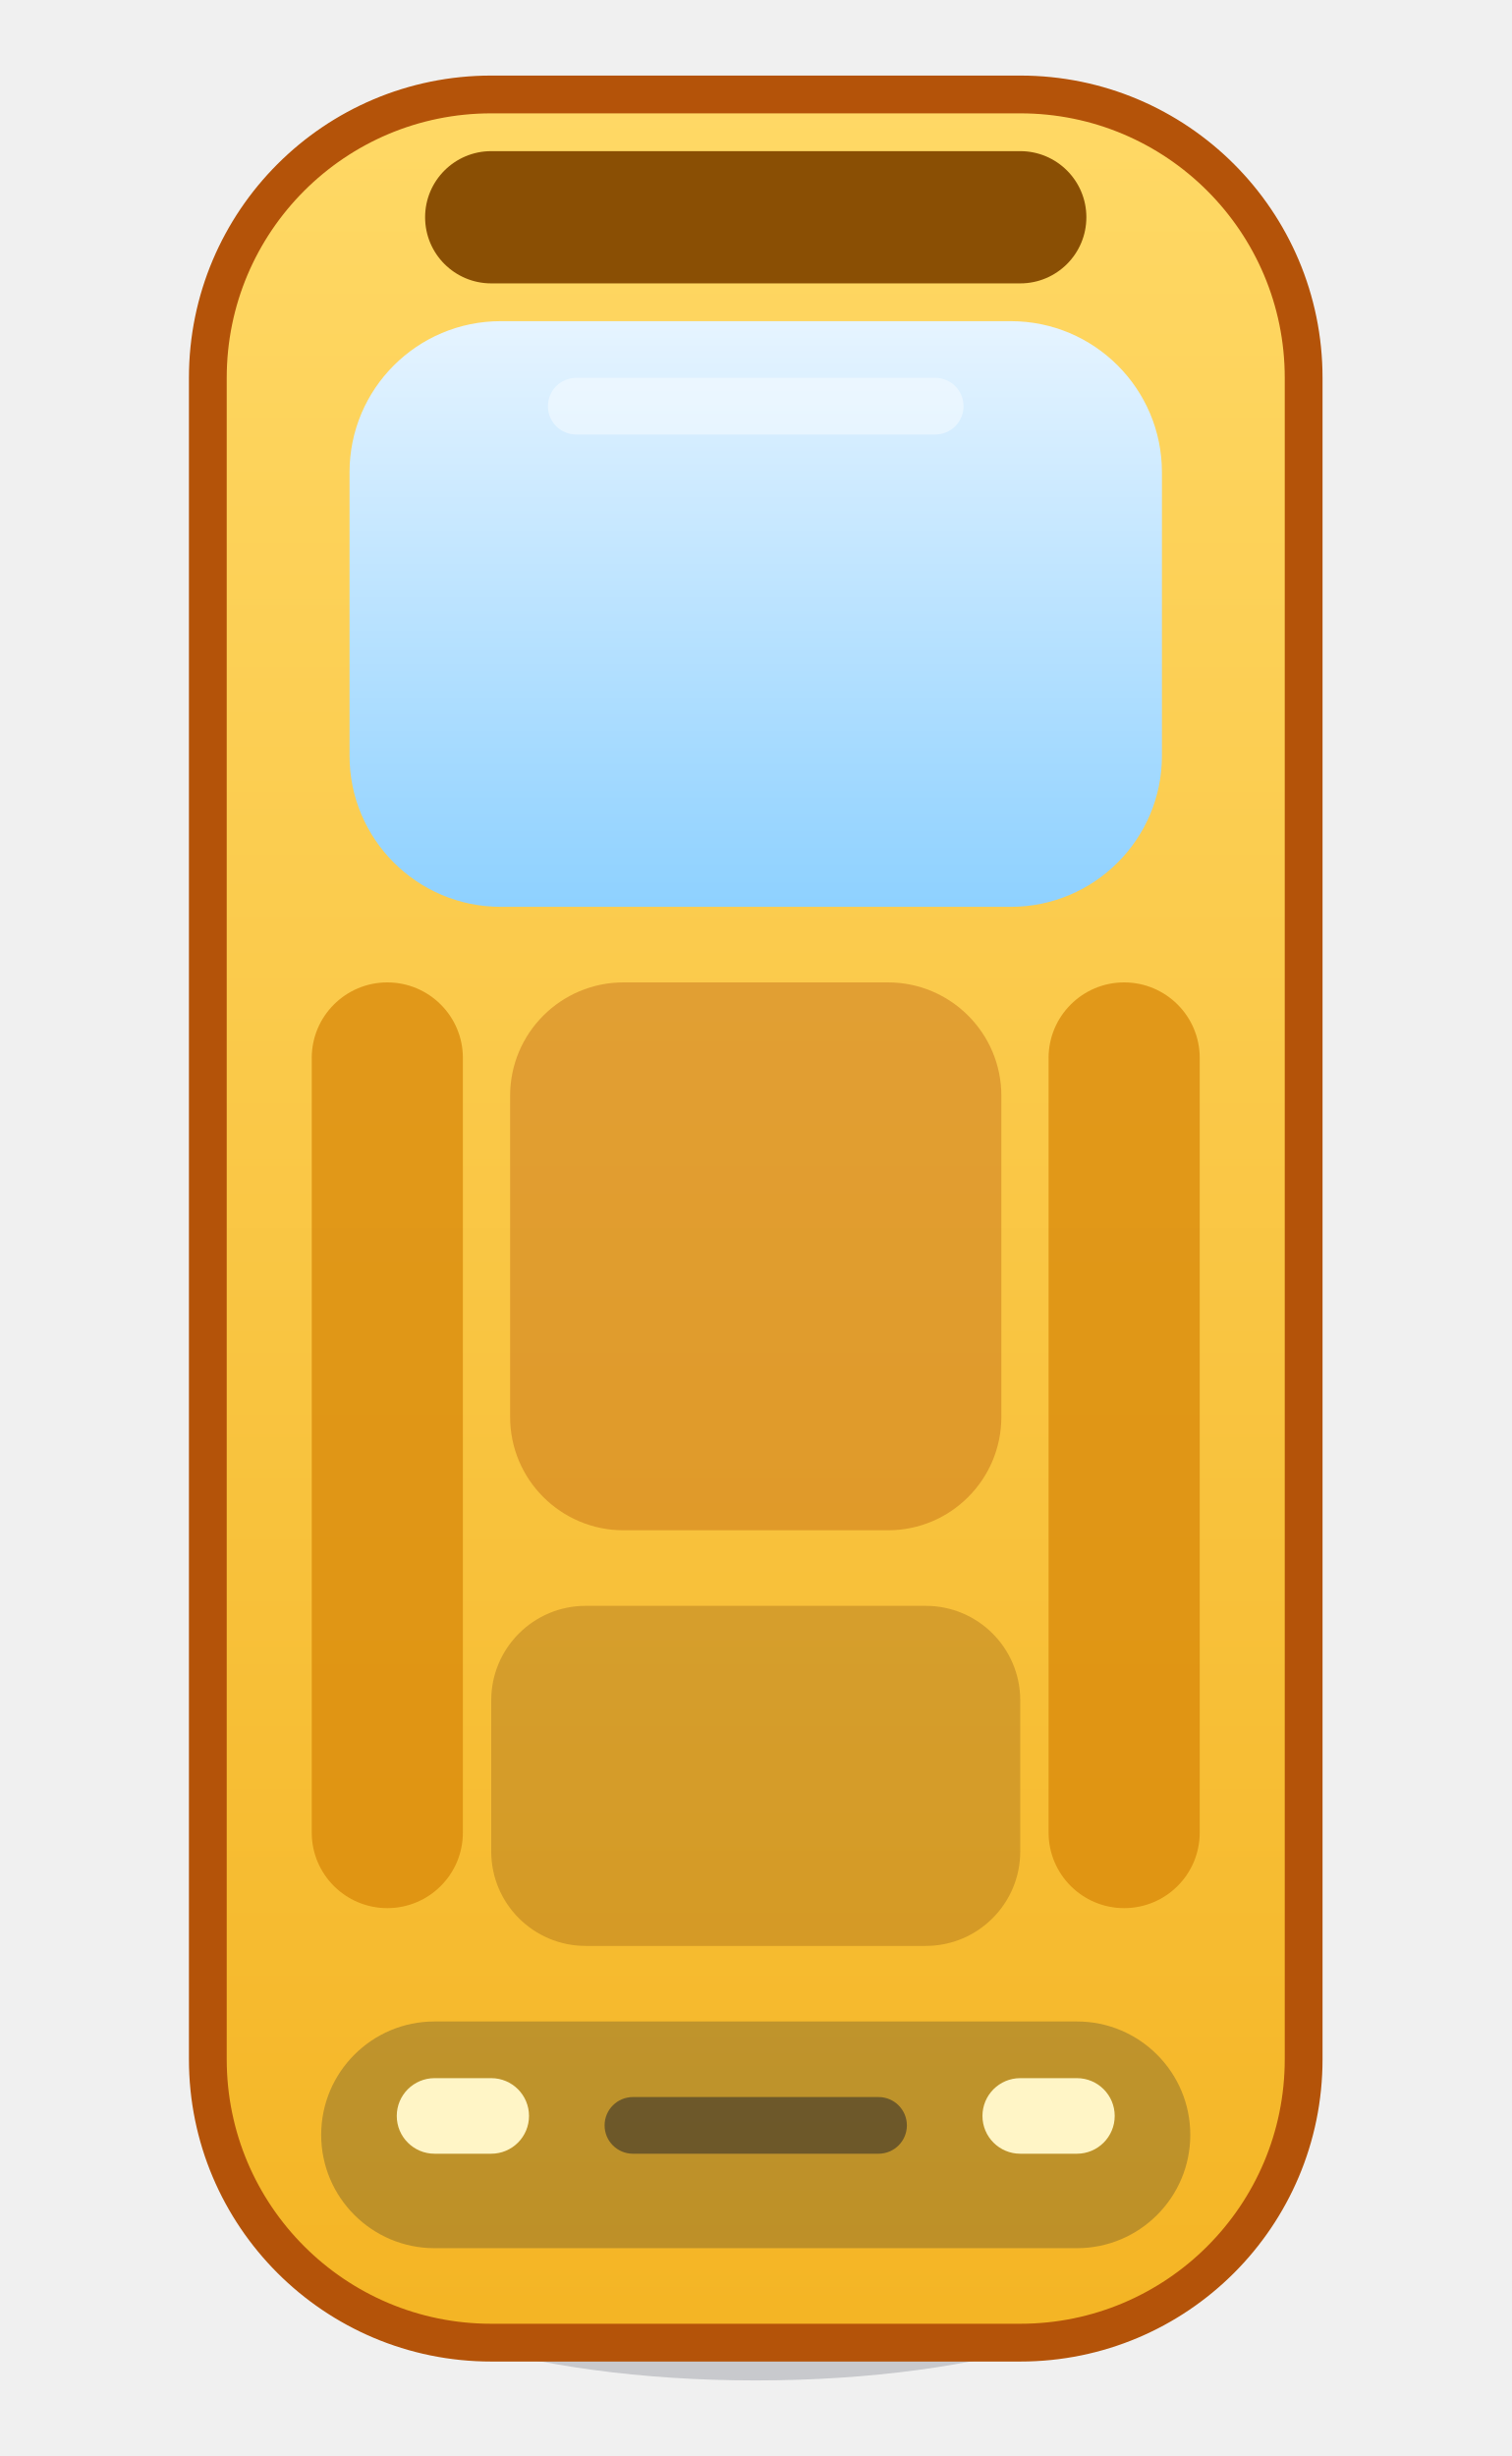
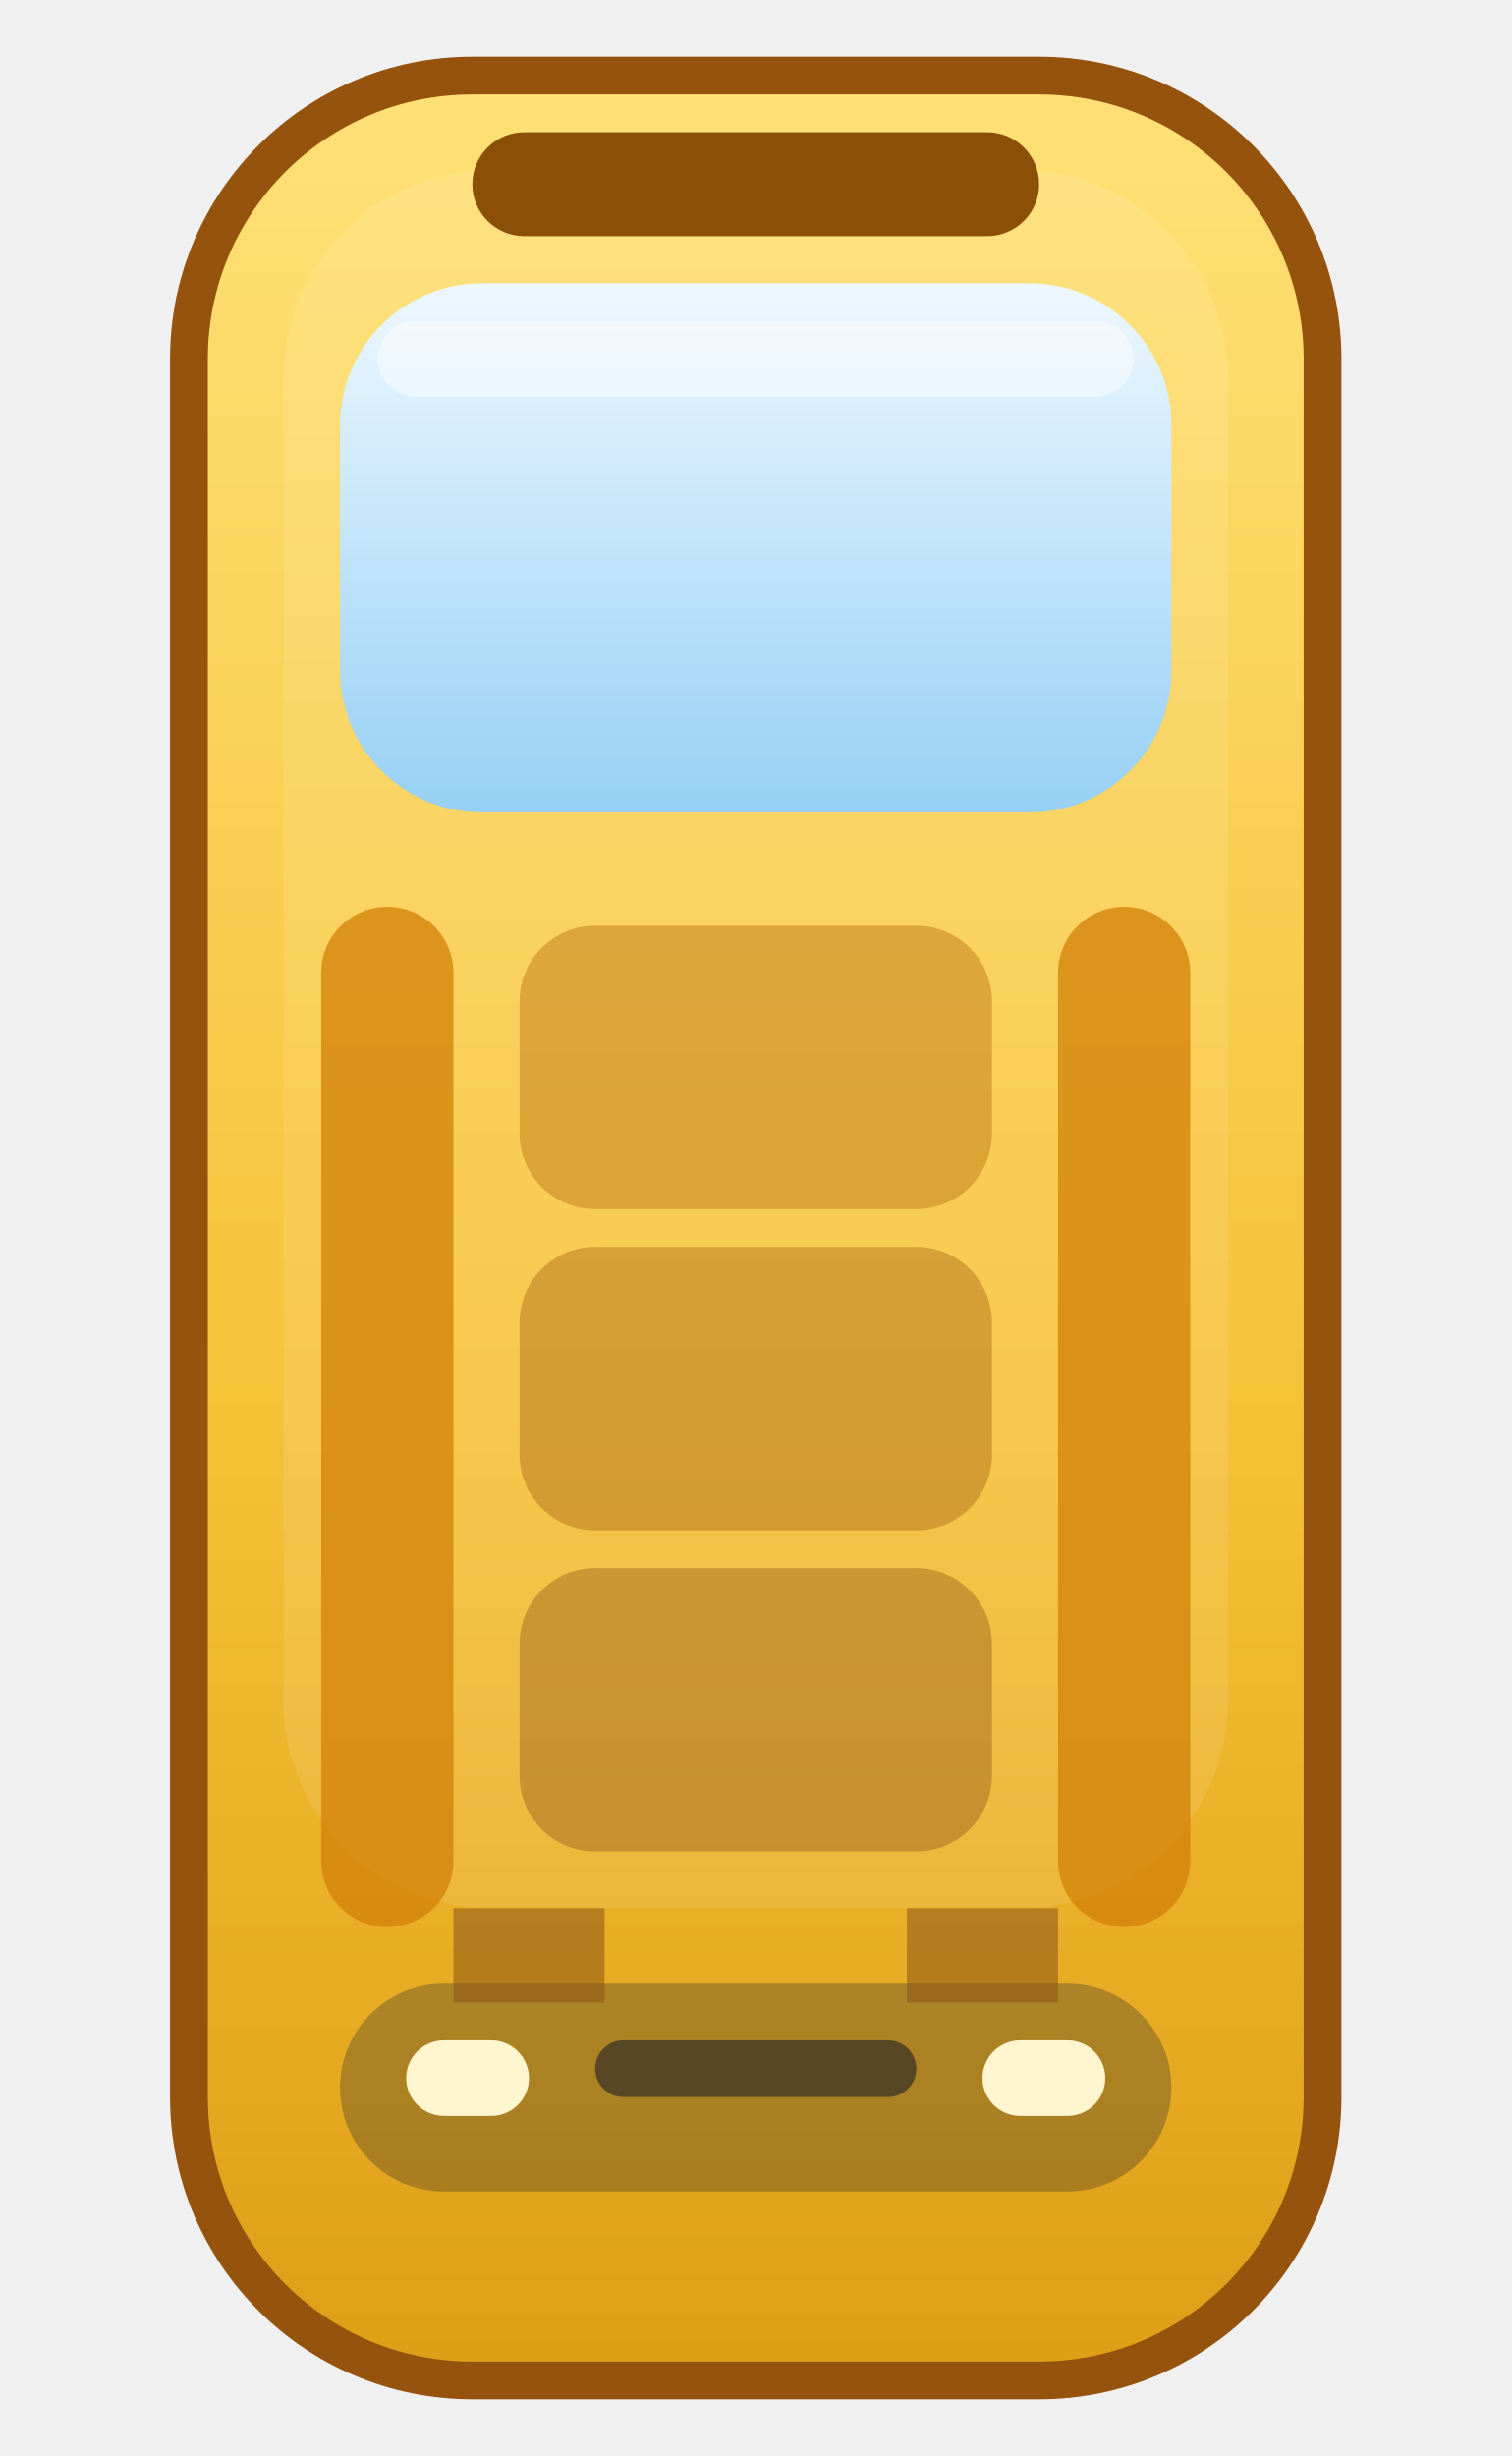
<svg xmlns="http://www.w3.org/2000/svg" width="160" height="260" viewBox="0 0 160 260">
  <defs>
    <linearGradient id="laniBody" x1="80" y1="8" x2="80" y2="252" gradientUnits="userSpaceOnUse">
-       <stop offset="0" stop-color="#ffd966" />
-       <stop offset="1" stop-color="#f4b423" />
+       <stop offset="0" stop-color="#ffe178" />
+       <stop offset="0.58" stop-color="#f5c237" />
+       <stop offset="1" stop-color="#de9d16" />
    </linearGradient>
-     <linearGradient id="laniGlass" x1="80" y1="34" x2="80" y2="96" gradientUnits="userSpaceOnUse">
-       <stop offset="0" stop-color="#e6f4ff" />
-       <stop offset="1" stop-color="#8ed1ff" />
+     <linearGradient id="laniGlass" x1="80" y1="30" x2="80" y2="96" gradientUnits="userSpaceOnUse">
+       <stop offset="0" stop-color="#eef8ff" />
+       <stop offset="1" stop-color="#87c9f3" />
    </linearGradient>
  </defs>
-   <ellipse cx="80" cy="238" rx="44" ry="14" fill="#0f172a" opacity="0.18" />
-   <rect x="22" y="10" width="116" height="238" rx="30" fill="url(#laniBody)" stroke="#b45309" stroke-width="4" />
-   <rect x="45" y="16" width="70" height="14" rx="7" fill="#8a4f04" />
-   <rect x="37" y="34" width="86" height="62" rx="16" fill="url(#laniGlass)" />
-   <rect x="33" y="104" width="16" height="98" rx="8" fill="#d88708" opacity="0.74" />
-   <rect x="111" y="104" width="16" height="98" rx="8" fill="#d88708" opacity="0.74" />
-   <rect x="54" y="104" width="52" height="58" rx="12" fill="#b45309" opacity="0.36" />
-   <rect x="52" y="170" width="56" height="36" rx="10" fill="#854d0e" opacity="0.3" />
-   <rect x="34" y="214" width="92" height="24" rx="12" fill="#0f172a" opacity="0.24" />
-   <rect x="64" y="222" width="32" height="6" rx="3" fill="#0b1228" opacity="0.45" />
-   <rect x="42" y="220" width="14" height="8" rx="4" fill="#fff5c6" />
-   <rect x="104" y="220" width="14" height="8" rx="4" fill="#fff5c6" />
-   <rect x="58" y="40" width="44" height="6" rx="3" fill="#ffffff" opacity="0.42" />
+   <ellipse cx="80" cy="234" rx="46" ry="14" fill="#0f172a" opacity="0.2" />
+   <rect x="20" y="8" width="120" height="244" rx="30" fill="url(#laniBody)" stroke="#96530d" stroke-width="4" />
+   <rect x="30" y="18" width="100" height="184" rx="22" fill="#ffffff" opacity="0.1" />
+   <rect x="50" y="14" width="60" height="11" rx="5.5" fill="#8b4f08" />
+   <rect x="36" y="30" width="88" height="56" rx="15" fill="url(#laniGlass)" />
+   <rect x="40" y="34" width="80" height="8" rx="4" fill="#ffffff" opacity="0.45" />
+   <rect x="34" y="96" width="14" height="108" rx="7" fill="#d48309" opacity="0.78" />
+   <rect x="112" y="96" width="14" height="108" rx="7" fill="#d48309" opacity="0.78" />
+   <rect x="55" y="98" width="50" height="30" rx="8" fill="#b66c0d" opacity="0.43" />
+   <rect x="55" y="132" width="50" height="30" rx="8" fill="#9f5b0f" opacity="0.39" />
+   <rect x="55" y="166" width="50" height="30" rx="8" fill="#7d4512" opacity="0.35" />
+   <rect x="36" y="210" width="88" height="22" rx="11" fill="#0f172a" opacity="0.27" />
+   <rect x="63" y="216" width="34" height="6" rx="3" fill="#0a1227" opacity="0.52" />
+   <rect x="43" y="216" width="13" height="8" rx="4" fill="#fff6cf" />
+   <rect x="104" y="216" width="13" height="8" rx="4" fill="#fff6cf" />
+   <path d="M48 202h16v10H48z" fill="#8b5416" opacity="0.55" />
+   <path d="M96 202h16v10H96z" fill="#8b5416" opacity="0.55" />
</svg>
